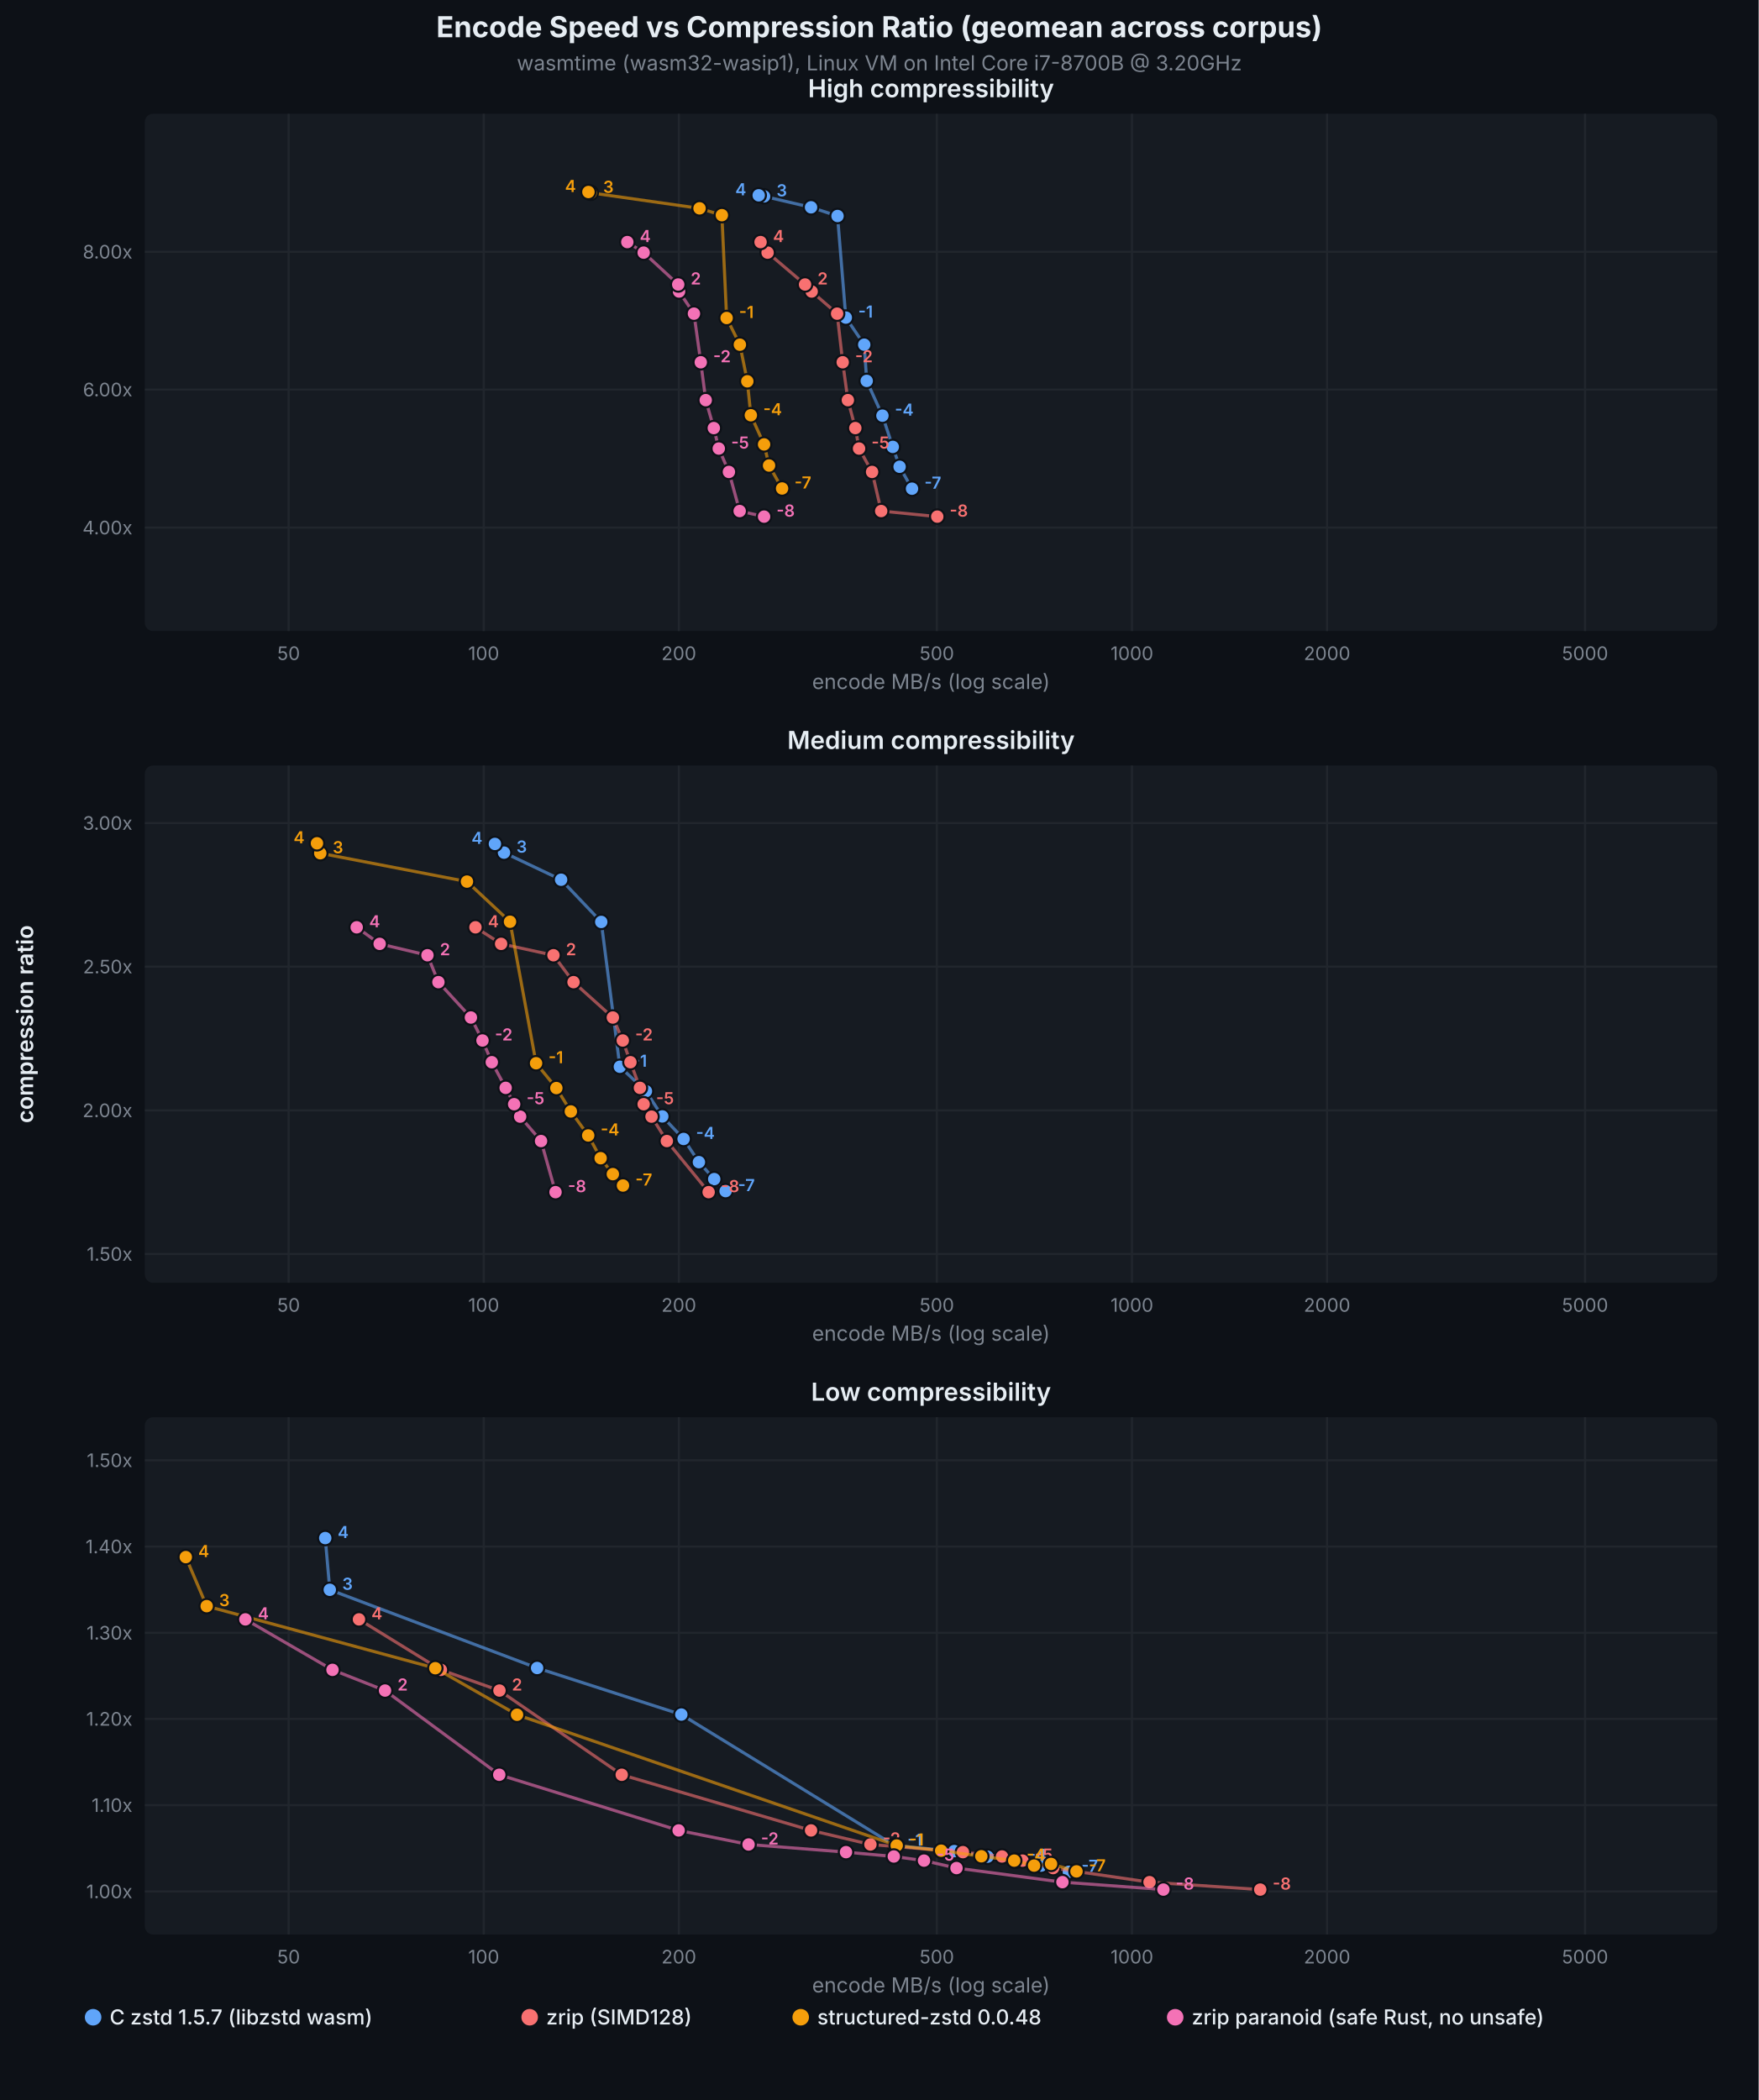
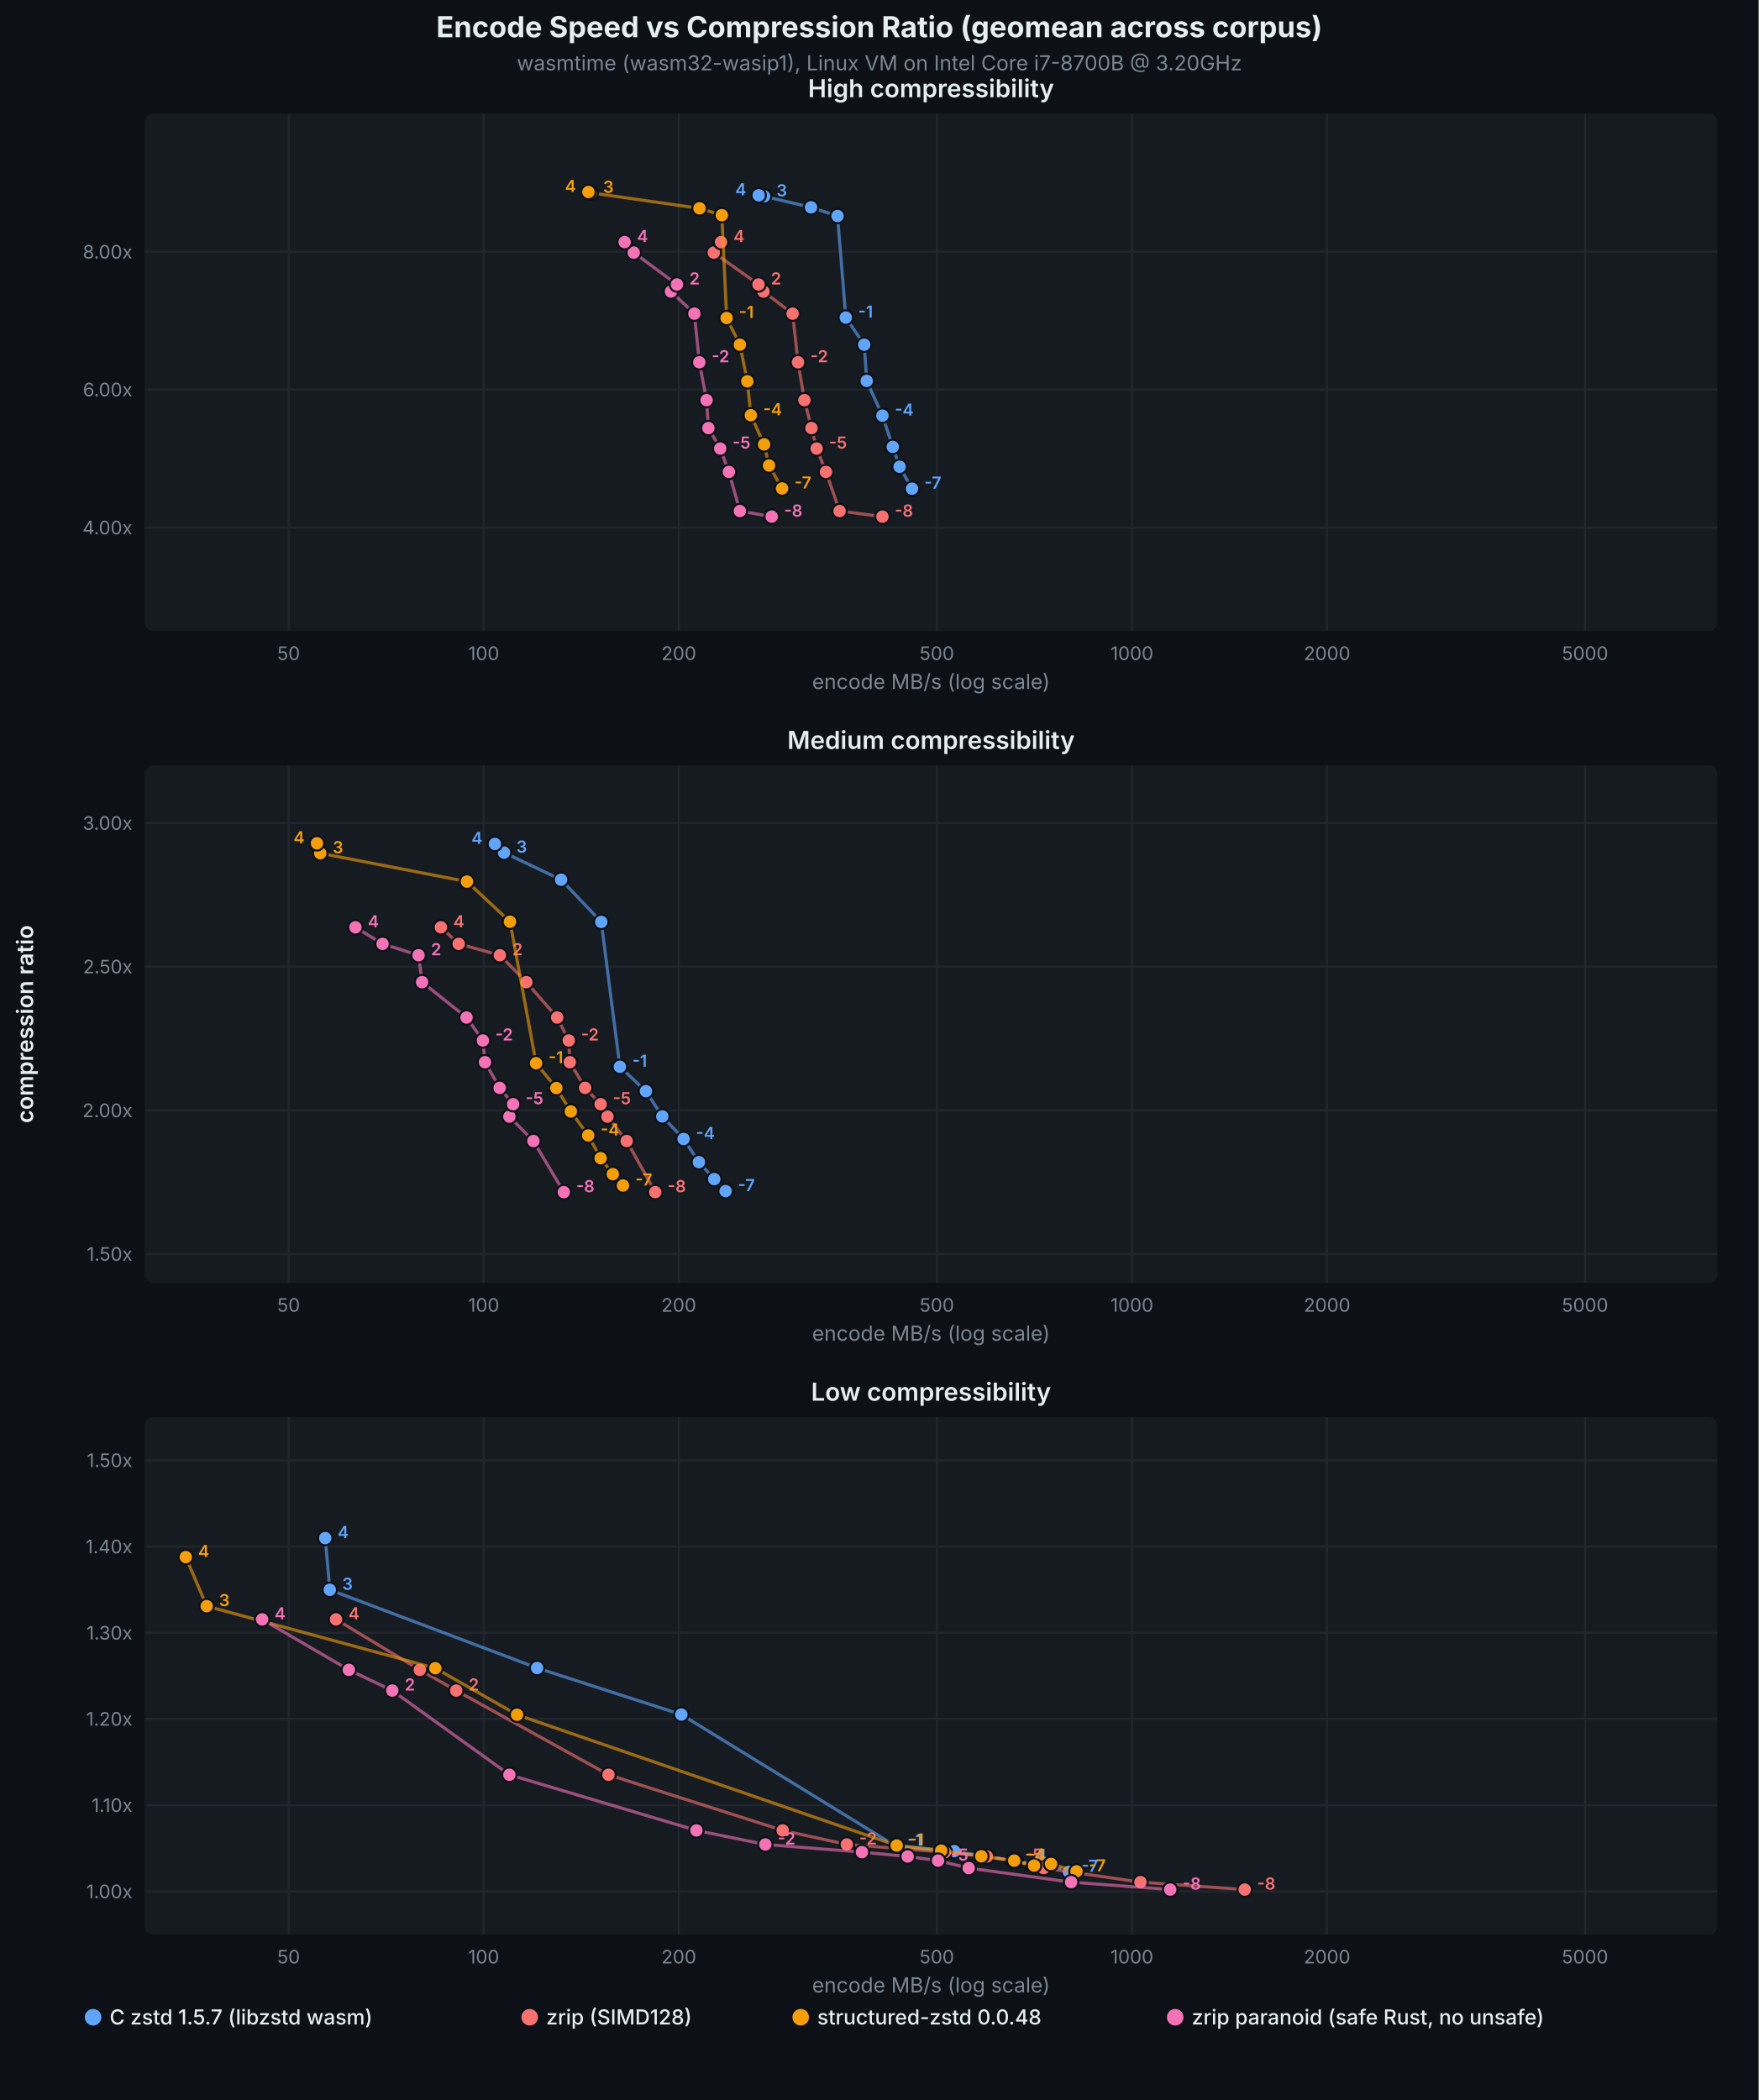
<svg xmlns="http://www.w3.org/2000/svg" viewBox="0 0 850 1015" font-family="system-ui, -apple-system, sans-serif">
  <rect width="850" height="1015" fill="#0d1117" />
  <text x="425.0" y="18" text-anchor="middle" fill="#e6edf3" font-size="14" font-weight="700">Encode Speed vs Compression Ratio (geomean across corpus)</text>
  <text x="425.0" y="34" text-anchor="middle" fill="#7d8590" font-size="10">wasmtime (wasm32-wasip1), Linux VM on Intel Core i7-8700B @ 3.20GHz</text>
  <rect x="70" y="55" width="760" height="250" fill="#161b22" rx="4" />
  <text x="450.0" y="47" text-anchor="middle" fill="#e6edf3" font-size="12" font-weight="600">High compressibility</text>
  <line x1="70" y1="255.0" x2="830" y2="255.0" stroke="#21262d" stroke-width="1" />
  <text x="64" y="255.0" text-anchor="end" dominant-baseline="middle" fill="#7d8590" font-size="9">4.00x</text>
  <line x1="70" y1="188.3" x2="830" y2="188.3" stroke="#21262d" stroke-width="1" />
  <text x="64" y="188.3" text-anchor="end" dominant-baseline="middle" fill="#7d8590" font-size="9">6.00x</text>
  <line x1="70" y1="121.7" x2="830" y2="121.7" stroke="#21262d" stroke-width="1" />
  <text x="64" y="121.7" text-anchor="end" dominant-baseline="middle" fill="#7d8590" font-size="9">8.00x</text>
  <line x1="139.5" y1="55" x2="139.5" y2="305" stroke="#21262d" stroke-width="1" />
  <text x="139.5" y="319" text-anchor="middle" fill="#7d8590" font-size="9">50</text>
  <line x1="233.8" y1="55" x2="233.8" y2="305" stroke="#21262d" stroke-width="1" />
  <text x="233.8" y="319" text-anchor="middle" fill="#7d8590" font-size="9">100</text>
  <line x1="328.1" y1="55" x2="328.1" y2="305" stroke="#21262d" stroke-width="1" />
  <text x="328.1" y="319" text-anchor="middle" fill="#7d8590" font-size="9">200</text>
  <line x1="452.8" y1="55" x2="452.8" y2="305" stroke="#21262d" stroke-width="1" />
  <text x="452.8" y="319" text-anchor="middle" fill="#7d8590" font-size="9">500</text>
  <line x1="547.1" y1="55" x2="547.1" y2="305" stroke="#21262d" stroke-width="1" />
  <text x="547.1" y="319" text-anchor="middle" fill="#7d8590" font-size="9">1000</text>
  <line x1="641.4" y1="55" x2="641.4" y2="305" stroke="#21262d" stroke-width="1" />
  <text x="641.4" y="319" text-anchor="middle" fill="#7d8590" font-size="9">2000</text>
  <line x1="766.1" y1="55" x2="766.1" y2="305" stroke="#21262d" stroke-width="1" />
  <text x="766.1" y="319" text-anchor="middle" fill="#7d8590" font-size="9">5000</text>
  <text x="450.0" y="333" text-anchor="middle" fill="#7d8590" font-size="10">encode MB/s (log scale)</text>
  <path d="M440.8,236.2L434.8,225.6L431.5,216.0L426.5,200.9L418.9,184.1L417.7,166.6L408.8,153.5L404.8,104.4L392.0,100.2L369.3,94.9L366.7,94.4" fill="none" stroke="#60a5fa" stroke-width="1.5" stroke-opacity="0.6" />
  <circle cx="440.8" cy="236.2" r="3.5" fill="#60a5fa" stroke="#0d1117" stroke-width="1" />
  <text x="446.8" y="236.2" text-anchor="start" fill="#60a5fa" font-size="8" font-weight="600">-7</text>
  <circle cx="434.8" cy="225.6" r="3.5" fill="#60a5fa" stroke="#0d1117" stroke-width="1" />
  <circle cx="431.5" cy="216.0" r="3.5" fill="#60a5fa" stroke="#0d1117" stroke-width="1" />
  <circle cx="426.5" cy="200.9" r="3.5" fill="#60a5fa" stroke="#0d1117" stroke-width="1" />
  <text x="432.5" y="200.9" text-anchor="start" fill="#60a5fa" font-size="8" font-weight="600">-4</text>
  <circle cx="418.9" cy="184.1" r="3.5" fill="#60a5fa" stroke="#0d1117" stroke-width="1" />
  <circle cx="417.7" cy="166.6" r="3.5" fill="#60a5fa" stroke="#0d1117" stroke-width="1" />
  <circle cx="408.8" cy="153.5" r="3.5" fill="#60a5fa" stroke="#0d1117" stroke-width="1" />
  <text x="414.8" y="153.5" text-anchor="start" fill="#60a5fa" font-size="8" font-weight="600">-1</text>
  <circle cx="404.8" cy="104.4" r="3.5" fill="#60a5fa" stroke="#0d1117" stroke-width="1" />
  <circle cx="392.0" cy="100.2" r="3.5" fill="#60a5fa" stroke="#0d1117" stroke-width="1" />
  <circle cx="369.3" cy="94.9" r="3.5" fill="#60a5fa" stroke="#0d1117" stroke-width="1" />
  <text x="375.3" y="94.9" text-anchor="start" fill="#60a5fa" font-size="8" font-weight="600">3</text>
  <circle cx="366.7" cy="94.4" r="3.5" fill="#60a5fa" stroke="#0d1117" stroke-width="1" />
  <text x="360.7" y="94.4" text-anchor="end" fill="#60a5fa" font-size="8" font-weight="600">4</text>
-   <path d="M453.0,249.7L425.9,247.0L421.5,228.1L415.2,216.8L413.4,206.9L409.8,193.4L407.3,175.1L404.6,151.6L392.3,140.9L389.1,137.5L371.0,122.1L367.6,117.0" fill="none" stroke="#f87171" stroke-width="1.5" stroke-opacity="0.6" />
-   <circle cx="453.0" cy="249.7" r="3.5" fill="#f87171" stroke="#0d1117" stroke-width="1" />
-   <text x="459.0" y="249.7" text-anchor="start" fill="#f87171" font-size="8" font-weight="600">-8</text>
-   <circle cx="425.9" cy="247.0" r="3.5" fill="#f87171" stroke="#0d1117" stroke-width="1" />
-   <circle cx="421.5" cy="228.1" r="3.5" fill="#f87171" stroke="#0d1117" stroke-width="1" />
-   <circle cx="415.2" cy="216.8" r="3.5" fill="#f87171" stroke="#0d1117" stroke-width="1" />
-   <text x="421.2" y="216.8" text-anchor="start" fill="#f87171" font-size="8" font-weight="600">-5</text>
-   <circle cx="413.4" cy="206.9" r="3.5" fill="#f87171" stroke="#0d1117" stroke-width="1" />
-   <circle cx="409.8" cy="193.4" r="3.5" fill="#f87171" stroke="#0d1117" stroke-width="1" />
-   <circle cx="407.3" cy="175.1" r="3.5" fill="#f87171" stroke="#0d1117" stroke-width="1" />
-   <text x="413.3" y="175.1" text-anchor="start" fill="#f87171" font-size="8" font-weight="600">-2</text>
-   <circle cx="404.6" cy="151.6" r="3.5" fill="#f87171" stroke="#0d1117" stroke-width="1" />
-   <circle cx="392.3" cy="140.9" r="3.5" fill="#f87171" stroke="#0d1117" stroke-width="1" />
-   <circle cx="389.1" cy="137.5" r="3.5" fill="#f87171" stroke="#0d1117" stroke-width="1" />
-   <text x="395.1" y="137.5" text-anchor="start" fill="#f87171" font-size="8" font-weight="600">2</text>
-   <circle cx="371.0" cy="122.1" r="3.5" fill="#f87171" stroke="#0d1117" stroke-width="1" />
-   <circle cx="367.6" cy="117.0" r="3.5" fill="#f87171" stroke="#0d1117" stroke-width="1" />
-   <text x="373.6" y="117.0" text-anchor="start" fill="#f87171" font-size="8" font-weight="600">4</text>
+   <path d="M426.5,249.7L405.8,247.0L399.2,228.1L394.7,216.8L392.2,206.9L388.8,193.4L385.7,175.1L383.1,151.6L369.0,140.9L366.6,137.5L345.0,122.1L348.5,117.0" fill="none" stroke="#f87171" stroke-width="1.5" stroke-opacity="0.6" />
+   <circle cx="426.5" cy="249.7" r="3.5" fill="#f87171" stroke="#0d1117" stroke-width="1" />
+   <text x="432.5" y="249.7" text-anchor="start" fill="#f87171" font-size="8" font-weight="600">-8</text>
+   <circle cx="405.8" cy="247.0" r="3.5" fill="#f87171" stroke="#0d1117" stroke-width="1" />
+   <circle cx="399.2" cy="228.1" r="3.5" fill="#f87171" stroke="#0d1117" stroke-width="1" />
+   <circle cx="394.7" cy="216.8" r="3.5" fill="#f87171" stroke="#0d1117" stroke-width="1" />
+   <text x="400.7" y="216.8" text-anchor="start" fill="#f87171" font-size="8" font-weight="600">-5</text>
+   <circle cx="392.2" cy="206.9" r="3.5" fill="#f87171" stroke="#0d1117" stroke-width="1" />
+   <circle cx="388.8" cy="193.4" r="3.5" fill="#f87171" stroke="#0d1117" stroke-width="1" />
+   <circle cx="385.7" cy="175.1" r="3.5" fill="#f87171" stroke="#0d1117" stroke-width="1" />
+   <text x="391.7" y="175.1" text-anchor="start" fill="#f87171" font-size="8" font-weight="600">-2</text>
+   <circle cx="383.1" cy="151.6" r="3.5" fill="#f87171" stroke="#0d1117" stroke-width="1" />
+   <circle cx="369.0" cy="140.9" r="3.5" fill="#f87171" stroke="#0d1117" stroke-width="1" />
+   <circle cx="366.6" cy="137.5" r="3.5" fill="#f87171" stroke="#0d1117" stroke-width="1" />
+   <text x="372.6" y="137.5" text-anchor="start" fill="#f87171" font-size="8" font-weight="600">2</text>
+   <circle cx="345.0" cy="122.1" r="3.5" fill="#f87171" stroke="#0d1117" stroke-width="1" />
+   <circle cx="348.5" cy="117.0" r="3.5" fill="#f87171" stroke="#0d1117" stroke-width="1" />
+   <text x="354.5" y="117.0" text-anchor="start" fill="#f87171" font-size="8" font-weight="600">4</text>
  <path d="M378.0,236.1L371.7,225.0L369.3,214.8L362.9,200.7L361.2,184.3L357.6,166.6L351.2,153.7L348.9,104.0L338.1,100.7L285.5,93.2L284.4,92.8" fill="none" stroke="#f59e0b" stroke-width="1.5" stroke-opacity="0.6" />
  <circle cx="378.0" cy="236.1" r="3.5" fill="#f59e0b" stroke="#0d1117" stroke-width="1" />
  <text x="384.0" y="236.1" text-anchor="start" fill="#f59e0b" font-size="8" font-weight="600">-7</text>
  <circle cx="371.7" cy="225.0" r="3.5" fill="#f59e0b" stroke="#0d1117" stroke-width="1" />
  <circle cx="369.3" cy="214.8" r="3.5" fill="#f59e0b" stroke="#0d1117" stroke-width="1" />
  <circle cx="362.9" cy="200.7" r="3.5" fill="#f59e0b" stroke="#0d1117" stroke-width="1" />
  <text x="368.9" y="200.7" text-anchor="start" fill="#f59e0b" font-size="8" font-weight="600">-4</text>
  <circle cx="361.2" cy="184.3" r="3.5" fill="#f59e0b" stroke="#0d1117" stroke-width="1" />
  <circle cx="357.6" cy="166.6" r="3.5" fill="#f59e0b" stroke="#0d1117" stroke-width="1" />
  <circle cx="351.2" cy="153.7" r="3.5" fill="#f59e0b" stroke="#0d1117" stroke-width="1" />
  <text x="357.2" y="153.7" text-anchor="start" fill="#f59e0b" font-size="8" font-weight="600">-1</text>
  <circle cx="348.9" cy="104.0" r="3.5" fill="#f59e0b" stroke="#0d1117" stroke-width="1" />
  <circle cx="338.1" cy="100.7" r="3.5" fill="#f59e0b" stroke="#0d1117" stroke-width="1" />
  <circle cx="285.5" cy="93.2" r="3.5" fill="#f59e0b" stroke="#0d1117" stroke-width="1" />
  <text x="291.5" y="93.2" text-anchor="start" fill="#f59e0b" font-size="8" font-weight="600">3</text>
  <circle cx="284.4" cy="92.8" r="3.5" fill="#f59e0b" stroke="#0d1117" stroke-width="1" />
  <text x="278.4" y="92.8" text-anchor="end" fill="#f59e0b" font-size="8" font-weight="600">4</text>
-   <path d="M369.3,249.7L357.5,247.0L352.3,228.1L347.4,216.8L345.0,206.9L341.1,193.4L338.7,175.1L335.4,151.6L328.2,140.9L327.8,137.5L311.1,122.1L303.2,117.0" fill="none" stroke="#f472b6" stroke-width="1.5" stroke-opacity="0.6" />
-   <circle cx="369.3" cy="249.7" r="3.5" fill="#f472b6" stroke="#0d1117" stroke-width="1" />
-   <text x="375.3" y="249.7" text-anchor="start" fill="#f472b6" font-size="8" font-weight="600">-8</text>
-   <circle cx="357.5" cy="247.0" r="3.5" fill="#f472b6" stroke="#0d1117" stroke-width="1" />
+   <path d="M373.0,249.7L357.6,247.0L352.3,228.1L348.1,216.8L342.4,206.9L341.5,193.4L338.0,175.1L335.6,151.6L324.3,140.9L327.2,137.5L306.3,122.1L301.9,117.0" fill="none" stroke="#f472b6" stroke-width="1.5" stroke-opacity="0.6" />
+   <circle cx="373.0" cy="249.7" r="3.5" fill="#f472b6" stroke="#0d1117" stroke-width="1" />
+   <text x="379.0" y="249.7" text-anchor="start" fill="#f472b6" font-size="8" font-weight="600">-8</text>
+   <circle cx="357.6" cy="247.0" r="3.5" fill="#f472b6" stroke="#0d1117" stroke-width="1" />
  <circle cx="352.3" cy="228.1" r="3.5" fill="#f472b6" stroke="#0d1117" stroke-width="1" />
-   <circle cx="347.4" cy="216.8" r="3.5" fill="#f472b6" stroke="#0d1117" stroke-width="1" />
-   <text x="353.4" y="216.8" text-anchor="start" fill="#f472b6" font-size="8" font-weight="600">-5</text>
-   <circle cx="345.0" cy="206.9" r="3.5" fill="#f472b6" stroke="#0d1117" stroke-width="1" />
-   <circle cx="341.1" cy="193.4" r="3.5" fill="#f472b6" stroke="#0d1117" stroke-width="1" />
-   <circle cx="338.7" cy="175.1" r="3.5" fill="#f472b6" stroke="#0d1117" stroke-width="1" />
-   <text x="344.7" y="175.1" text-anchor="start" fill="#f472b6" font-size="8" font-weight="600">-2</text>
-   <circle cx="335.4" cy="151.6" r="3.5" fill="#f472b6" stroke="#0d1117" stroke-width="1" />
-   <circle cx="328.2" cy="140.9" r="3.5" fill="#f472b6" stroke="#0d1117" stroke-width="1" />
-   <circle cx="327.8" cy="137.5" r="3.5" fill="#f472b6" stroke="#0d1117" stroke-width="1" />
-   <text x="333.8" y="137.5" text-anchor="start" fill="#f472b6" font-size="8" font-weight="600">2</text>
-   <circle cx="311.1" cy="122.1" r="3.5" fill="#f472b6" stroke="#0d1117" stroke-width="1" />
-   <circle cx="303.2" cy="117.0" r="3.5" fill="#f472b6" stroke="#0d1117" stroke-width="1" />
-   <text x="309.2" y="117.0" text-anchor="start" fill="#f472b6" font-size="8" font-weight="600">4</text>
+   <circle cx="348.1" cy="216.8" r="3.5" fill="#f472b6" stroke="#0d1117" stroke-width="1" />
+   <text x="354.1" y="216.8" text-anchor="start" fill="#f472b6" font-size="8" font-weight="600">-5</text>
+   <circle cx="342.4" cy="206.9" r="3.5" fill="#f472b6" stroke="#0d1117" stroke-width="1" />
+   <circle cx="341.5" cy="193.4" r="3.5" fill="#f472b6" stroke="#0d1117" stroke-width="1" />
+   <circle cx="338.0" cy="175.1" r="3.5" fill="#f472b6" stroke="#0d1117" stroke-width="1" />
+   <text x="344.0" y="175.1" text-anchor="start" fill="#f472b6" font-size="8" font-weight="600">-2</text>
+   <circle cx="335.6" cy="151.6" r="3.5" fill="#f472b6" stroke="#0d1117" stroke-width="1" />
+   <circle cx="324.3" cy="140.9" r="3.5" fill="#f472b6" stroke="#0d1117" stroke-width="1" />
+   <circle cx="327.2" cy="137.5" r="3.5" fill="#f472b6" stroke="#0d1117" stroke-width="1" />
+   <text x="333.2" y="137.5" text-anchor="start" fill="#f472b6" font-size="8" font-weight="600">2</text>
+   <circle cx="306.3" cy="122.1" r="3.5" fill="#f472b6" stroke="#0d1117" stroke-width="1" />
+   <circle cx="301.9" cy="117.0" r="3.5" fill="#f472b6" stroke="#0d1117" stroke-width="1" />
+   <text x="307.9" y="117.0" text-anchor="start" fill="#f472b6" font-size="8" font-weight="600">4</text>
  <rect x="70" y="370" width="760" height="250" fill="#161b22" rx="4" />
  <text x="450.0" y="362" text-anchor="middle" fill="#e6edf3" font-size="12" font-weight="600">Medium compressibility</text>
  <line x1="70" y1="606.1" x2="830" y2="606.1" stroke="#21262d" stroke-width="1" />
  <text x="64" y="606.1" text-anchor="end" dominant-baseline="middle" fill="#7d8590" font-size="9">1.50x</text>
  <line x1="70" y1="536.7" x2="830" y2="536.7" stroke="#21262d" stroke-width="1" />
  <text x="64" y="536.7" text-anchor="end" dominant-baseline="middle" fill="#7d8590" font-size="9">2.00x</text>
  <line x1="70" y1="467.2" x2="830" y2="467.2" stroke="#21262d" stroke-width="1" />
  <text x="64" y="467.2" text-anchor="end" dominant-baseline="middle" fill="#7d8590" font-size="9">2.50x</text>
  <line x1="70" y1="397.8" x2="830" y2="397.8" stroke="#21262d" stroke-width="1" />
  <text x="64" y="397.8" text-anchor="end" dominant-baseline="middle" fill="#7d8590" font-size="9">3.00x</text>
  <line x1="139.5" y1="370" x2="139.5" y2="620" stroke="#21262d" stroke-width="1" />
  <text x="139.5" y="634" text-anchor="middle" fill="#7d8590" font-size="9">50</text>
  <line x1="233.8" y1="370" x2="233.8" y2="620" stroke="#21262d" stroke-width="1" />
  <text x="233.8" y="634" text-anchor="middle" fill="#7d8590" font-size="9">100</text>
  <line x1="328.1" y1="370" x2="328.1" y2="620" stroke="#21262d" stroke-width="1" />
  <text x="328.1" y="634" text-anchor="middle" fill="#7d8590" font-size="9">200</text>
  <line x1="452.8" y1="370" x2="452.8" y2="620" stroke="#21262d" stroke-width="1" />
  <text x="452.8" y="634" text-anchor="middle" fill="#7d8590" font-size="9">500</text>
  <line x1="547.1" y1="370" x2="547.1" y2="620" stroke="#21262d" stroke-width="1" />
  <text x="547.1" y="634" text-anchor="middle" fill="#7d8590" font-size="9">1000</text>
  <line x1="641.4" y1="370" x2="641.4" y2="620" stroke="#21262d" stroke-width="1" />
  <text x="641.4" y="634" text-anchor="middle" fill="#7d8590" font-size="9">2000</text>
  <line x1="766.1" y1="370" x2="766.1" y2="620" stroke="#21262d" stroke-width="1" />
  <text x="766.1" y="634" text-anchor="middle" fill="#7d8590" font-size="9">5000</text>
  <text x="450.0" y="648" text-anchor="middle" fill="#7d8590" font-size="10">encode MB/s (log scale)</text>
  <path d="M350.7,575.7L345.2,569.9L337.8,561.7L330.4,550.5L320.1,539.6L312.2,527.4L299.6,515.6L290.6,445.6L271.2,425.2L243.6,412.1L239.2,407.9" fill="none" stroke="#60a5fa" stroke-width="1.5" stroke-opacity="0.6" />
  <circle cx="350.7" cy="575.7" r="3.5" fill="#60a5fa" stroke="#0d1117" stroke-width="1" />
  <text x="356.7" y="575.7" text-anchor="start" fill="#60a5fa" font-size="8" font-weight="600">-7</text>
  <circle cx="345.2" cy="569.9" r="3.5" fill="#60a5fa" stroke="#0d1117" stroke-width="1" />
  <circle cx="337.8" cy="561.7" r="3.5" fill="#60a5fa" stroke="#0d1117" stroke-width="1" />
  <circle cx="330.4" cy="550.5" r="3.5" fill="#60a5fa" stroke="#0d1117" stroke-width="1" />
  <text x="336.4" y="550.5" text-anchor="start" fill="#60a5fa" font-size="8" font-weight="600">-4</text>
  <circle cx="320.1" cy="539.6" r="3.5" fill="#60a5fa" stroke="#0d1117" stroke-width="1" />
  <circle cx="312.2" cy="527.4" r="3.5" fill="#60a5fa" stroke="#0d1117" stroke-width="1" />
  <circle cx="299.6" cy="515.6" r="3.5" fill="#60a5fa" stroke="#0d1117" stroke-width="1" />
  <text x="305.6" y="515.6" text-anchor="start" fill="#60a5fa" font-size="8" font-weight="600">-1</text>
  <circle cx="290.6" cy="445.6" r="3.5" fill="#60a5fa" stroke="#0d1117" stroke-width="1" />
  <circle cx="271.2" cy="425.2" r="3.5" fill="#60a5fa" stroke="#0d1117" stroke-width="1" />
  <circle cx="243.6" cy="412.1" r="3.5" fill="#60a5fa" stroke="#0d1117" stroke-width="1" />
  <text x="249.6" y="412.1" text-anchor="start" fill="#60a5fa" font-size="8" font-weight="600">3</text>
  <circle cx="239.2" cy="407.9" r="3.5" fill="#60a5fa" stroke="#0d1117" stroke-width="1" />
  <text x="233.2" y="407.9" text-anchor="end" fill="#60a5fa" font-size="8" font-weight="600">4</text>
-   <path d="M342.5,576.2L322.3,551.5L314.9,539.7L311.1,533.7L309.3,525.8L304.7,513.4L301.0,502.9L296.2,491.8L277.2,474.7L267.5,461.7L242.2,456.2L229.8,448.2" fill="none" stroke="#f87171" stroke-width="1.5" stroke-opacity="0.6" />
-   <circle cx="342.5" cy="576.2" r="3.5" fill="#f87171" stroke="#0d1117" stroke-width="1" />
-   <text x="348.5" y="576.2" text-anchor="start" fill="#f87171" font-size="8" font-weight="600">-8</text>
-   <circle cx="322.3" cy="551.5" r="3.5" fill="#f87171" stroke="#0d1117" stroke-width="1" />
-   <circle cx="314.9" cy="539.7" r="3.5" fill="#f87171" stroke="#0d1117" stroke-width="1" />
-   <circle cx="311.1" cy="533.7" r="3.5" fill="#f87171" stroke="#0d1117" stroke-width="1" />
-   <text x="317.1" y="533.7" text-anchor="start" fill="#f87171" font-size="8" font-weight="600">-5</text>
-   <circle cx="309.3" cy="525.8" r="3.5" fill="#f87171" stroke="#0d1117" stroke-width="1" />
-   <circle cx="304.7" cy="513.4" r="3.5" fill="#f87171" stroke="#0d1117" stroke-width="1" />
-   <circle cx="301.0" cy="502.9" r="3.5" fill="#f87171" stroke="#0d1117" stroke-width="1" />
-   <text x="307.0" y="502.9" text-anchor="start" fill="#f87171" font-size="8" font-weight="600">-2</text>
-   <circle cx="296.2" cy="491.8" r="3.5" fill="#f87171" stroke="#0d1117" stroke-width="1" />
-   <circle cx="277.2" cy="474.7" r="3.5" fill="#f87171" stroke="#0d1117" stroke-width="1" />
-   <circle cx="267.5" cy="461.7" r="3.5" fill="#f87171" stroke="#0d1117" stroke-width="1" />
-   <text x="273.5" y="461.7" text-anchor="start" fill="#f87171" font-size="8" font-weight="600">2</text>
-   <circle cx="242.2" cy="456.2" r="3.5" fill="#f87171" stroke="#0d1117" stroke-width="1" />
-   <circle cx="229.8" cy="448.2" r="3.5" fill="#f87171" stroke="#0d1117" stroke-width="1" />
-   <text x="235.8" y="448.2" text-anchor="start" fill="#f87171" font-size="8" font-weight="600">4</text>
+   <path d="M316.7,576.2L302.9,551.5L293.6,539.7L290.3,533.7L282.8,525.8L275.4,513.4L274.9,502.9L269.3,491.8L254.4,474.7L241.6,461.7L221.7,456.2L213.1,448.2" fill="none" stroke="#f87171" stroke-width="1.5" stroke-opacity="0.6" />
+   <circle cx="316.7" cy="576.2" r="3.5" fill="#f87171" stroke="#0d1117" stroke-width="1" />
+   <text x="322.7" y="576.2" text-anchor="start" fill="#f87171" font-size="8" font-weight="600">-8</text>
+   <circle cx="302.9" cy="551.5" r="3.5" fill="#f87171" stroke="#0d1117" stroke-width="1" />
+   <circle cx="293.6" cy="539.7" r="3.5" fill="#f87171" stroke="#0d1117" stroke-width="1" />
+   <circle cx="290.3" cy="533.7" r="3.5" fill="#f87171" stroke="#0d1117" stroke-width="1" />
+   <text x="296.3" y="533.7" text-anchor="start" fill="#f87171" font-size="8" font-weight="600">-5</text>
+   <circle cx="282.8" cy="525.8" r="3.5" fill="#f87171" stroke="#0d1117" stroke-width="1" />
+   <circle cx="275.4" cy="513.4" r="3.5" fill="#f87171" stroke="#0d1117" stroke-width="1" />
+   <circle cx="274.9" cy="502.9" r="3.5" fill="#f87171" stroke="#0d1117" stroke-width="1" />
+   <text x="280.9" y="502.9" text-anchor="start" fill="#f87171" font-size="8" font-weight="600">-2</text>
+   <circle cx="269.3" cy="491.8" r="3.5" fill="#f87171" stroke="#0d1117" stroke-width="1" />
+   <circle cx="254.4" cy="474.7" r="3.5" fill="#f87171" stroke="#0d1117" stroke-width="1" />
+   <circle cx="241.6" cy="461.7" r="3.5" fill="#f87171" stroke="#0d1117" stroke-width="1" />
+   <text x="247.6" y="461.7" text-anchor="start" fill="#f87171" font-size="8" font-weight="600">2</text>
+   <circle cx="221.7" cy="456.2" r="3.5" fill="#f87171" stroke="#0d1117" stroke-width="1" />
+   <circle cx="213.1" cy="448.2" r="3.5" fill="#f87171" stroke="#0d1117" stroke-width="1" />
+   <text x="219.1" y="448.2" text-anchor="start" fill="#f87171" font-size="8" font-weight="600">4</text>
  <path d="M301.1,573.0L296.2,567.5L290.3,559.8L284.3,548.8L275.9,537.2L268.9,525.9L259.1,513.9L246.5,445.5L225.7,426.1L154.8,412.4L153.2,407.6" fill="none" stroke="#f59e0b" stroke-width="1.5" stroke-opacity="0.6" />
  <circle cx="301.1" cy="573.0" r="3.5" fill="#f59e0b" stroke="#0d1117" stroke-width="1" />
  <text x="307.1" y="573.0" text-anchor="start" fill="#f59e0b" font-size="8" font-weight="600">-7</text>
  <circle cx="296.2" cy="567.5" r="3.5" fill="#f59e0b" stroke="#0d1117" stroke-width="1" />
  <circle cx="290.3" cy="559.8" r="3.5" fill="#f59e0b" stroke="#0d1117" stroke-width="1" />
  <circle cx="284.3" cy="548.8" r="3.5" fill="#f59e0b" stroke="#0d1117" stroke-width="1" />
  <text x="290.3" y="548.8" text-anchor="start" fill="#f59e0b" font-size="8" font-weight="600">-4</text>
  <circle cx="275.9" cy="537.2" r="3.5" fill="#f59e0b" stroke="#0d1117" stroke-width="1" />
  <circle cx="268.9" cy="525.9" r="3.5" fill="#f59e0b" stroke="#0d1117" stroke-width="1" />
  <circle cx="259.1" cy="513.9" r="3.5" fill="#f59e0b" stroke="#0d1117" stroke-width="1" />
  <text x="265.1" y="513.9" text-anchor="start" fill="#f59e0b" font-size="8" font-weight="600">-1</text>
  <circle cx="246.5" cy="445.5" r="3.5" fill="#f59e0b" stroke="#0d1117" stroke-width="1" />
  <circle cx="225.7" cy="426.1" r="3.5" fill="#f59e0b" stroke="#0d1117" stroke-width="1" />
  <circle cx="154.8" cy="412.4" r="3.5" fill="#f59e0b" stroke="#0d1117" stroke-width="1" />
  <text x="160.8" y="412.4" text-anchor="start" fill="#f59e0b" font-size="8" font-weight="600">3</text>
  <circle cx="153.2" cy="407.6" r="3.5" fill="#f59e0b" stroke="#0d1117" stroke-width="1" />
  <text x="147.2" y="407.6" text-anchor="end" fill="#f59e0b" font-size="8" font-weight="600">4</text>
-   <path d="M268.5,576.2L261.5,551.5L251.4,539.7L248.5,533.7L244.4,525.8L237.7,513.4L233.2,502.9L227.6,491.8L211.9,474.7L206.6,461.7L183.5,456.2L172.4,448.2" fill="none" stroke="#f472b6" stroke-width="1.5" stroke-opacity="0.6" />
-   <circle cx="268.5" cy="576.2" r="3.5" fill="#f472b6" stroke="#0d1117" stroke-width="1" />
-   <text x="274.5" y="576.2" text-anchor="start" fill="#f472b6" font-size="8" font-weight="600">-8</text>
-   <circle cx="261.5" cy="551.5" r="3.5" fill="#f472b6" stroke="#0d1117" stroke-width="1" />
-   <circle cx="251.4" cy="539.7" r="3.5" fill="#f472b6" stroke="#0d1117" stroke-width="1" />
-   <circle cx="248.5" cy="533.7" r="3.5" fill="#f472b6" stroke="#0d1117" stroke-width="1" />
-   <text x="254.5" y="533.7" text-anchor="start" fill="#f472b6" font-size="8" font-weight="600">-5</text>
-   <circle cx="244.4" cy="525.8" r="3.5" fill="#f472b6" stroke="#0d1117" stroke-width="1" />
-   <circle cx="237.7" cy="513.4" r="3.5" fill="#f472b6" stroke="#0d1117" stroke-width="1" />
-   <circle cx="233.2" cy="502.9" r="3.5" fill="#f472b6" stroke="#0d1117" stroke-width="1" />
-   <text x="239.2" y="502.9" text-anchor="start" fill="#f472b6" font-size="8" font-weight="600">-2</text>
-   <circle cx="227.6" cy="491.8" r="3.5" fill="#f472b6" stroke="#0d1117" stroke-width="1" />
-   <circle cx="211.9" cy="474.7" r="3.5" fill="#f472b6" stroke="#0d1117" stroke-width="1" />
-   <circle cx="206.6" cy="461.7" r="3.5" fill="#f472b6" stroke="#0d1117" stroke-width="1" />
-   <text x="212.6" y="461.7" text-anchor="start" fill="#f472b6" font-size="8" font-weight="600">2</text>
-   <circle cx="183.5" cy="456.2" r="3.5" fill="#f472b6" stroke="#0d1117" stroke-width="1" />
-   <circle cx="172.4" cy="448.2" r="3.5" fill="#f472b6" stroke="#0d1117" stroke-width="1" />
-   <text x="178.4" y="448.2" text-anchor="start" fill="#f472b6" font-size="8" font-weight="600">4</text>
+   <path d="M272.5,576.2L257.8,551.5L246.2,539.7L248.0,533.7L241.5,525.8L234.4,513.4L233.4,502.9L225.5,491.8L204.0,474.7L202.3,461.7L184.9,456.2L171.8,448.2" fill="none" stroke="#f472b6" stroke-width="1.5" stroke-opacity="0.6" />
+   <circle cx="272.5" cy="576.2" r="3.5" fill="#f472b6" stroke="#0d1117" stroke-width="1" />
+   <text x="278.5" y="576.2" text-anchor="start" fill="#f472b6" font-size="8" font-weight="600">-8</text>
+   <circle cx="257.8" cy="551.5" r="3.5" fill="#f472b6" stroke="#0d1117" stroke-width="1" />
+   <circle cx="246.2" cy="539.7" r="3.5" fill="#f472b6" stroke="#0d1117" stroke-width="1" />
+   <circle cx="248.0" cy="533.7" r="3.5" fill="#f472b6" stroke="#0d1117" stroke-width="1" />
+   <text x="254.0" y="533.7" text-anchor="start" fill="#f472b6" font-size="8" font-weight="600">-5</text>
+   <circle cx="241.5" cy="525.8" r="3.5" fill="#f472b6" stroke="#0d1117" stroke-width="1" />
+   <circle cx="234.4" cy="513.4" r="3.5" fill="#f472b6" stroke="#0d1117" stroke-width="1" />
+   <circle cx="233.4" cy="502.9" r="3.5" fill="#f472b6" stroke="#0d1117" stroke-width="1" />
+   <text x="239.4" y="502.9" text-anchor="start" fill="#f472b6" font-size="8" font-weight="600">-2</text>
+   <circle cx="225.5" cy="491.8" r="3.5" fill="#f472b6" stroke="#0d1117" stroke-width="1" />
+   <circle cx="204.0" cy="474.7" r="3.5" fill="#f472b6" stroke="#0d1117" stroke-width="1" />
+   <circle cx="202.3" cy="461.7" r="3.5" fill="#f472b6" stroke="#0d1117" stroke-width="1" />
+   <text x="208.3" y="461.7" text-anchor="start" fill="#f472b6" font-size="8" font-weight="600">2</text>
+   <circle cx="184.9" cy="456.2" r="3.5" fill="#f472b6" stroke="#0d1117" stroke-width="1" />
+   <circle cx="171.8" cy="448.2" r="3.5" fill="#f472b6" stroke="#0d1117" stroke-width="1" />
+   <text x="177.8" y="448.2" text-anchor="start" fill="#f472b6" font-size="8" font-weight="600">4</text>
  <rect x="70" y="685" width="760" height="250" fill="#161b22" rx="4" />
  <text x="450.0" y="677" text-anchor="middle" fill="#e6edf3" font-size="12" font-weight="600">Low compressibility</text>
  <line x1="70" y1="914.2" x2="830" y2="914.2" stroke="#21262d" stroke-width="1" />
  <text x="64" y="914.2" text-anchor="end" dominant-baseline="middle" fill="#7d8590" font-size="9">1.00x</text>
  <line x1="70" y1="872.5" x2="830" y2="872.5" stroke="#21262d" stroke-width="1" />
  <text x="64" y="872.5" text-anchor="end" dominant-baseline="middle" fill="#7d8590" font-size="9">1.10x</text>
  <line x1="70" y1="830.8" x2="830" y2="830.8" stroke="#21262d" stroke-width="1" />
  <text x="64" y="830.8" text-anchor="end" dominant-baseline="middle" fill="#7d8590" font-size="9">1.20x</text>
  <line x1="70" y1="789.2" x2="830" y2="789.2" stroke="#21262d" stroke-width="1" />
  <text x="64" y="789.2" text-anchor="end" dominant-baseline="middle" fill="#7d8590" font-size="9">1.30x</text>
  <line x1="70" y1="747.5" x2="830" y2="747.5" stroke="#21262d" stroke-width="1" />
  <text x="64" y="747.5" text-anchor="end" dominant-baseline="middle" fill="#7d8590" font-size="9">1.40x</text>
  <line x1="70" y1="705.8" x2="830" y2="705.8" stroke="#21262d" stroke-width="1" />
  <text x="64" y="705.8" text-anchor="end" dominant-baseline="middle" fill="#7d8590" font-size="9">1.50x</text>
  <line x1="139.5" y1="685" x2="139.5" y2="935" stroke="#21262d" stroke-width="1" />
  <text x="139.5" y="949" text-anchor="middle" fill="#7d8590" font-size="9">50</text>
  <line x1="233.8" y1="685" x2="233.8" y2="935" stroke="#21262d" stroke-width="1" />
  <text x="233.8" y="949" text-anchor="middle" fill="#7d8590" font-size="9">100</text>
  <line x1="328.1" y1="685" x2="328.1" y2="935" stroke="#21262d" stroke-width="1" />
  <text x="328.1" y="949" text-anchor="middle" fill="#7d8590" font-size="9">200</text>
  <line x1="452.8" y1="685" x2="452.8" y2="935" stroke="#21262d" stroke-width="1" />
  <text x="452.8" y="949" text-anchor="middle" fill="#7d8590" font-size="9">500</text>
  <line x1="547.1" y1="685" x2="547.1" y2="935" stroke="#21262d" stroke-width="1" />
  <text x="547.1" y="949" text-anchor="middle" fill="#7d8590" font-size="9">1000</text>
  <line x1="641.4" y1="685" x2="641.4" y2="935" stroke="#21262d" stroke-width="1" />
  <text x="641.4" y="949" text-anchor="middle" fill="#7d8590" font-size="9">2000</text>
  <line x1="766.1" y1="685" x2="766.1" y2="935" stroke="#21262d" stroke-width="1" />
  <text x="766.1" y="949" text-anchor="middle" fill="#7d8590" font-size="9">5000</text>
  <text x="450.0" y="963" text-anchor="middle" fill="#7d8590" font-size="10">encode MB/s (log scale)</text>
  <path d="M516.6,904.7L507.4,901.0L503.2,901.7L490.9,899.4L477.3,897.4L461.2,894.7L432.6,892.1L329.3,828.7L259.6,806.2L159.4,768.4L157.2,743.4" fill="none" stroke="#60a5fa" stroke-width="1.5" stroke-opacity="0.6" />
  <circle cx="516.6" cy="904.7" r="3.5" fill="#60a5fa" stroke="#0d1117" stroke-width="1" />
  <text x="522.6" y="904.7" text-anchor="start" fill="#60a5fa" font-size="8" font-weight="600">-7</text>
  <circle cx="507.4" cy="901.0" r="3.5" fill="#60a5fa" stroke="#0d1117" stroke-width="1" />
  <circle cx="503.2" cy="901.7" r="3.5" fill="#60a5fa" stroke="#0d1117" stroke-width="1" />
  <circle cx="490.9" cy="899.4" r="3.5" fill="#60a5fa" stroke="#0d1117" stroke-width="1" />
  <text x="496.9" y="899.4" text-anchor="start" fill="#60a5fa" font-size="8" font-weight="600">-4</text>
  <circle cx="477.3" cy="897.4" r="3.5" fill="#60a5fa" stroke="#0d1117" stroke-width="1" />
  <circle cx="461.2" cy="894.7" r="3.5" fill="#60a5fa" stroke="#0d1117" stroke-width="1" />
  <circle cx="432.6" cy="892.1" r="3.5" fill="#60a5fa" stroke="#0d1117" stroke-width="1" />
  <text x="438.6" y="892.1" text-anchor="start" fill="#60a5fa" font-size="8" font-weight="600">-1</text>
  <circle cx="329.3" cy="828.7" r="3.5" fill="#60a5fa" stroke="#0d1117" stroke-width="1" />
  <circle cx="259.6" cy="806.2" r="3.5" fill="#60a5fa" stroke="#0d1117" stroke-width="1" />
  <circle cx="159.4" cy="768.4" r="3.5" fill="#60a5fa" stroke="#0d1117" stroke-width="1" />
  <text x="165.4" y="768.4" text-anchor="start" fill="#60a5fa" font-size="8" font-weight="600">3</text>
  <circle cx="157.2" cy="743.4" r="3.5" fill="#60a5fa" stroke="#0d1117" stroke-width="1" />
  <text x="163.2" y="743.4" text-anchor="start" fill="#60a5fa" font-size="8" font-weight="600">4</text>
-   <path d="M609.1,913.3L555.6,909.7L509.0,902.9L494.2,899.3L484.3,897.3L465.4,895.2L420.7,891.5L392.0,884.7L300.5,857.8L241.4,817.1L213.1,807.1L173.5,782.7" fill="none" stroke="#f87171" stroke-width="1.5" stroke-opacity="0.6" />
-   <circle cx="609.1" cy="913.3" r="3.5" fill="#f87171" stroke="#0d1117" stroke-width="1" />
-   <text x="615.1" y="913.3" text-anchor="start" fill="#f87171" font-size="8" font-weight="600">-8</text>
-   <circle cx="555.6" cy="909.7" r="3.5" fill="#f87171" stroke="#0d1117" stroke-width="1" />
-   <circle cx="509.0" cy="902.9" r="3.5" fill="#f87171" stroke="#0d1117" stroke-width="1" />
-   <circle cx="494.2" cy="899.3" r="3.5" fill="#f87171" stroke="#0d1117" stroke-width="1" />
-   <text x="500.2" y="899.3" text-anchor="start" fill="#f87171" font-size="8" font-weight="600">-5</text>
-   <circle cx="484.3" cy="897.3" r="3.5" fill="#f87171" stroke="#0d1117" stroke-width="1" />
-   <circle cx="465.4" cy="895.2" r="3.5" fill="#f87171" stroke="#0d1117" stroke-width="1" />
-   <circle cx="420.7" cy="891.5" r="3.5" fill="#f87171" stroke="#0d1117" stroke-width="1" />
-   <text x="426.7" y="891.5" text-anchor="start" fill="#f87171" font-size="8" font-weight="600">-2</text>
-   <circle cx="392.0" cy="884.7" r="3.5" fill="#f87171" stroke="#0d1117" stroke-width="1" />
-   <circle cx="300.5" cy="857.8" r="3.5" fill="#f87171" stroke="#0d1117" stroke-width="1" />
-   <circle cx="241.4" cy="817.1" r="3.5" fill="#f87171" stroke="#0d1117" stroke-width="1" />
-   <text x="247.4" y="817.1" text-anchor="start" fill="#f87171" font-size="8" font-weight="600">2</text>
-   <circle cx="213.1" cy="807.1" r="3.5" fill="#f87171" stroke="#0d1117" stroke-width="1" />
-   <circle cx="173.5" cy="782.7" r="3.5" fill="#f87171" stroke="#0d1117" stroke-width="1" />
-   <text x="179.5" y="782.7" text-anchor="start" fill="#f87171" font-size="8" font-weight="600">4</text>
+   <path d="M601.6,913.3L551.2,909.7L504.4,902.9L489.4,899.3L477.0,897.3L456.7,895.2L409.3,891.5L378.3,884.7L294.1,857.8L220.5,817.1L202.9,807.1L162.4,782.7" fill="none" stroke="#f87171" stroke-width="1.5" stroke-opacity="0.6" />
+   <circle cx="601.6" cy="913.3" r="3.5" fill="#f87171" stroke="#0d1117" stroke-width="1" />
+   <text x="607.6" y="913.3" text-anchor="start" fill="#f87171" font-size="8" font-weight="600">-8</text>
+   <circle cx="551.2" cy="909.7" r="3.5" fill="#f87171" stroke="#0d1117" stroke-width="1" />
+   <circle cx="504.4" cy="902.9" r="3.5" fill="#f87171" stroke="#0d1117" stroke-width="1" />
+   <circle cx="489.4" cy="899.3" r="3.5" fill="#f87171" stroke="#0d1117" stroke-width="1" />
+   <text x="495.4" y="899.3" text-anchor="start" fill="#f87171" font-size="8" font-weight="600">-5</text>
+   <circle cx="477.0" cy="897.3" r="3.5" fill="#f87171" stroke="#0d1117" stroke-width="1" />
+   <circle cx="456.7" cy="895.2" r="3.5" fill="#f87171" stroke="#0d1117" stroke-width="1" />
+   <circle cx="409.3" cy="891.5" r="3.5" fill="#f87171" stroke="#0d1117" stroke-width="1" />
+   <text x="415.3" y="891.5" text-anchor="start" fill="#f87171" font-size="8" font-weight="600">-2</text>
+   <circle cx="378.3" cy="884.7" r="3.5" fill="#f87171" stroke="#0d1117" stroke-width="1" />
+   <circle cx="294.1" cy="857.8" r="3.5" fill="#f87171" stroke="#0d1117" stroke-width="1" />
+   <circle cx="220.5" cy="817.1" r="3.5" fill="#f87171" stroke="#0d1117" stroke-width="1" />
+   <text x="226.5" y="817.1" text-anchor="start" fill="#f87171" font-size="8" font-weight="600">2</text>
+   <circle cx="202.9" cy="807.1" r="3.5" fill="#f87171" stroke="#0d1117" stroke-width="1" />
+   <circle cx="162.4" cy="782.7" r="3.5" fill="#f87171" stroke="#0d1117" stroke-width="1" />
+   <text x="168.4" y="782.7" text-anchor="start" fill="#f87171" font-size="8" font-weight="600">4</text>
  <path d="M520.3,904.5L508.0,900.9L499.8,901.7L490.2,899.3L474.3,897.2L454.9,894.5L433.4,892.0L249.9,828.8L210.4,806.3L99.9,776.3L89.8,752.6" fill="none" stroke="#f59e0b" stroke-width="1.5" stroke-opacity="0.6" />
  <circle cx="520.3" cy="904.5" r="3.5" fill="#f59e0b" stroke="#0d1117" stroke-width="1" />
  <text x="526.3" y="904.5" text-anchor="start" fill="#f59e0b" font-size="8" font-weight="600">-7</text>
  <circle cx="508.0" cy="900.9" r="3.5" fill="#f59e0b" stroke="#0d1117" stroke-width="1" />
  <circle cx="499.8" cy="901.7" r="3.5" fill="#f59e0b" stroke="#0d1117" stroke-width="1" />
  <circle cx="490.2" cy="899.3" r="3.5" fill="#f59e0b" stroke="#0d1117" stroke-width="1" />
  <text x="496.2" y="899.3" text-anchor="start" fill="#f59e0b" font-size="8" font-weight="600">-4</text>
  <circle cx="474.3" cy="897.2" r="3.5" fill="#f59e0b" stroke="#0d1117" stroke-width="1" />
  <circle cx="454.9" cy="894.5" r="3.5" fill="#f59e0b" stroke="#0d1117" stroke-width="1" />
  <circle cx="433.4" cy="892.0" r="3.5" fill="#f59e0b" stroke="#0d1117" stroke-width="1" />
  <text x="439.4" y="892.0" text-anchor="start" fill="#f59e0b" font-size="8" font-weight="600">-1</text>
  <circle cx="249.9" cy="828.8" r="3.5" fill="#f59e0b" stroke="#0d1117" stroke-width="1" />
  <circle cx="210.4" cy="806.3" r="3.5" fill="#f59e0b" stroke="#0d1117" stroke-width="1" />
  <circle cx="99.9" cy="776.3" r="3.5" fill="#f59e0b" stroke="#0d1117" stroke-width="1" />
  <text x="105.9" y="776.3" text-anchor="start" fill="#f59e0b" font-size="8" font-weight="600">3</text>
  <circle cx="89.8" cy="752.6" r="3.5" fill="#f59e0b" stroke="#0d1117" stroke-width="1" />
  <text x="95.8" y="752.6" text-anchor="start" fill="#f59e0b" font-size="8" font-weight="600">4</text>
-   <path d="M562.3,913.3L513.5,909.7L462.3,902.9L446.6,899.3L432.0,897.3L408.9,895.2L361.8,891.5L328.0,884.7L241.3,857.8L186.1,817.1L160.7,807.1L118.6,782.7" fill="none" stroke="#f472b6" stroke-width="1.5" stroke-opacity="0.6" />
-   <circle cx="562.3" cy="913.3" r="3.5" fill="#f472b6" stroke="#0d1117" stroke-width="1" />
-   <text x="568.3" y="913.3" text-anchor="start" fill="#f472b6" font-size="8" font-weight="600">-8</text>
-   <circle cx="513.5" cy="909.7" r="3.5" fill="#f472b6" stroke="#0d1117" stroke-width="1" />
-   <circle cx="462.3" cy="902.9" r="3.5" fill="#f472b6" stroke="#0d1117" stroke-width="1" />
-   <circle cx="446.6" cy="899.3" r="3.5" fill="#f472b6" stroke="#0d1117" stroke-width="1" />
-   <text x="452.6" y="899.3" text-anchor="start" fill="#f472b6" font-size="8" font-weight="600">-5</text>
-   <circle cx="432.0" cy="897.3" r="3.5" fill="#f472b6" stroke="#0d1117" stroke-width="1" />
-   <circle cx="408.9" cy="895.2" r="3.5" fill="#f472b6" stroke="#0d1117" stroke-width="1" />
-   <circle cx="361.8" cy="891.5" r="3.5" fill="#f472b6" stroke="#0d1117" stroke-width="1" />
-   <text x="367.8" y="891.5" text-anchor="start" fill="#f472b6" font-size="8" font-weight="600">-2</text>
-   <circle cx="328.0" cy="884.7" r="3.5" fill="#f472b6" stroke="#0d1117" stroke-width="1" />
-   <circle cx="241.3" cy="857.8" r="3.5" fill="#f472b6" stroke="#0d1117" stroke-width="1" />
-   <circle cx="186.1" cy="817.1" r="3.5" fill="#f472b6" stroke="#0d1117" stroke-width="1" />
-   <text x="192.1" y="817.1" text-anchor="start" fill="#f472b6" font-size="8" font-weight="600">2</text>
-   <circle cx="160.7" cy="807.1" r="3.5" fill="#f472b6" stroke="#0d1117" stroke-width="1" />
-   <circle cx="118.6" cy="782.7" r="3.5" fill="#f472b6" stroke="#0d1117" stroke-width="1" />
-   <text x="124.6" y="782.7" text-anchor="start" fill="#f472b6" font-size="8" font-weight="600">4</text>
+   <path d="M565.6,913.3L517.7,909.7L468.2,902.9L453.4,899.3L438.7,897.3L416.6,895.2L369.9,891.5L336.6,884.7L246.2,857.8L189.6,817.1L168.6,807.1L126.7,782.7" fill="none" stroke="#f472b6" stroke-width="1.5" stroke-opacity="0.6" />
+   <circle cx="565.6" cy="913.3" r="3.5" fill="#f472b6" stroke="#0d1117" stroke-width="1" />
+   <text x="571.6" y="913.3" text-anchor="start" fill="#f472b6" font-size="8" font-weight="600">-8</text>
+   <circle cx="517.7" cy="909.7" r="3.5" fill="#f472b6" stroke="#0d1117" stroke-width="1" />
+   <circle cx="468.2" cy="902.9" r="3.5" fill="#f472b6" stroke="#0d1117" stroke-width="1" />
+   <circle cx="453.4" cy="899.3" r="3.5" fill="#f472b6" stroke="#0d1117" stroke-width="1" />
+   <text x="459.4" y="899.3" text-anchor="start" fill="#f472b6" font-size="8" font-weight="600">-5</text>
+   <circle cx="438.7" cy="897.3" r="3.5" fill="#f472b6" stroke="#0d1117" stroke-width="1" />
+   <circle cx="416.6" cy="895.2" r="3.5" fill="#f472b6" stroke="#0d1117" stroke-width="1" />
+   <circle cx="369.9" cy="891.5" r="3.5" fill="#f472b6" stroke="#0d1117" stroke-width="1" />
+   <text x="375.9" y="891.5" text-anchor="start" fill="#f472b6" font-size="8" font-weight="600">-2</text>
+   <circle cx="336.6" cy="884.7" r="3.5" fill="#f472b6" stroke="#0d1117" stroke-width="1" />
+   <circle cx="246.2" cy="857.8" r="3.5" fill="#f472b6" stroke="#0d1117" stroke-width="1" />
+   <circle cx="189.6" cy="817.1" r="3.5" fill="#f472b6" stroke="#0d1117" stroke-width="1" />
+   <text x="195.6" y="817.1" text-anchor="start" fill="#f472b6" font-size="8" font-weight="600">2</text>
+   <circle cx="168.6" cy="807.1" r="3.5" fill="#f472b6" stroke="#0d1117" stroke-width="1" />
+   <circle cx="126.7" cy="782.7" r="3.5" fill="#f472b6" stroke="#0d1117" stroke-width="1" />
+   <text x="132.7" y="782.7" text-anchor="start" fill="#f472b6" font-size="8" font-weight="600">4</text>
  <text x="16" y="495.0" text-anchor="middle" fill="#e6edf3" font-size="11" font-weight="600" transform="rotate(-90,16,495.0)">compression ratio</text>
  <circle cx="45" cy="975" r="4" fill="#60a5fa" />
  <text x="53" y="978.5" fill="#e6edf3" font-size="10" font-weight="500">C zstd 1.5.7 (libzstd wasm)</text>
  <circle cx="256" cy="975" r="4" fill="#f87171" />
  <text x="264" y="978.5" fill="#e6edf3" font-size="10" font-weight="500">zrip (SIMD128)</text>
  <circle cx="387" cy="975" r="4" fill="#f59e0b" />
  <text x="395" y="978.5" fill="#e6edf3" font-size="10" font-weight="500">structured-zstd 0.0.48</text>
  <circle cx="568" cy="975" r="4" fill="#f472b6" />
  <text x="576" y="978.5" fill="#e6edf3" font-size="10" font-weight="500">zrip paranoid (safe Rust, no unsafe)</text>
</svg>
